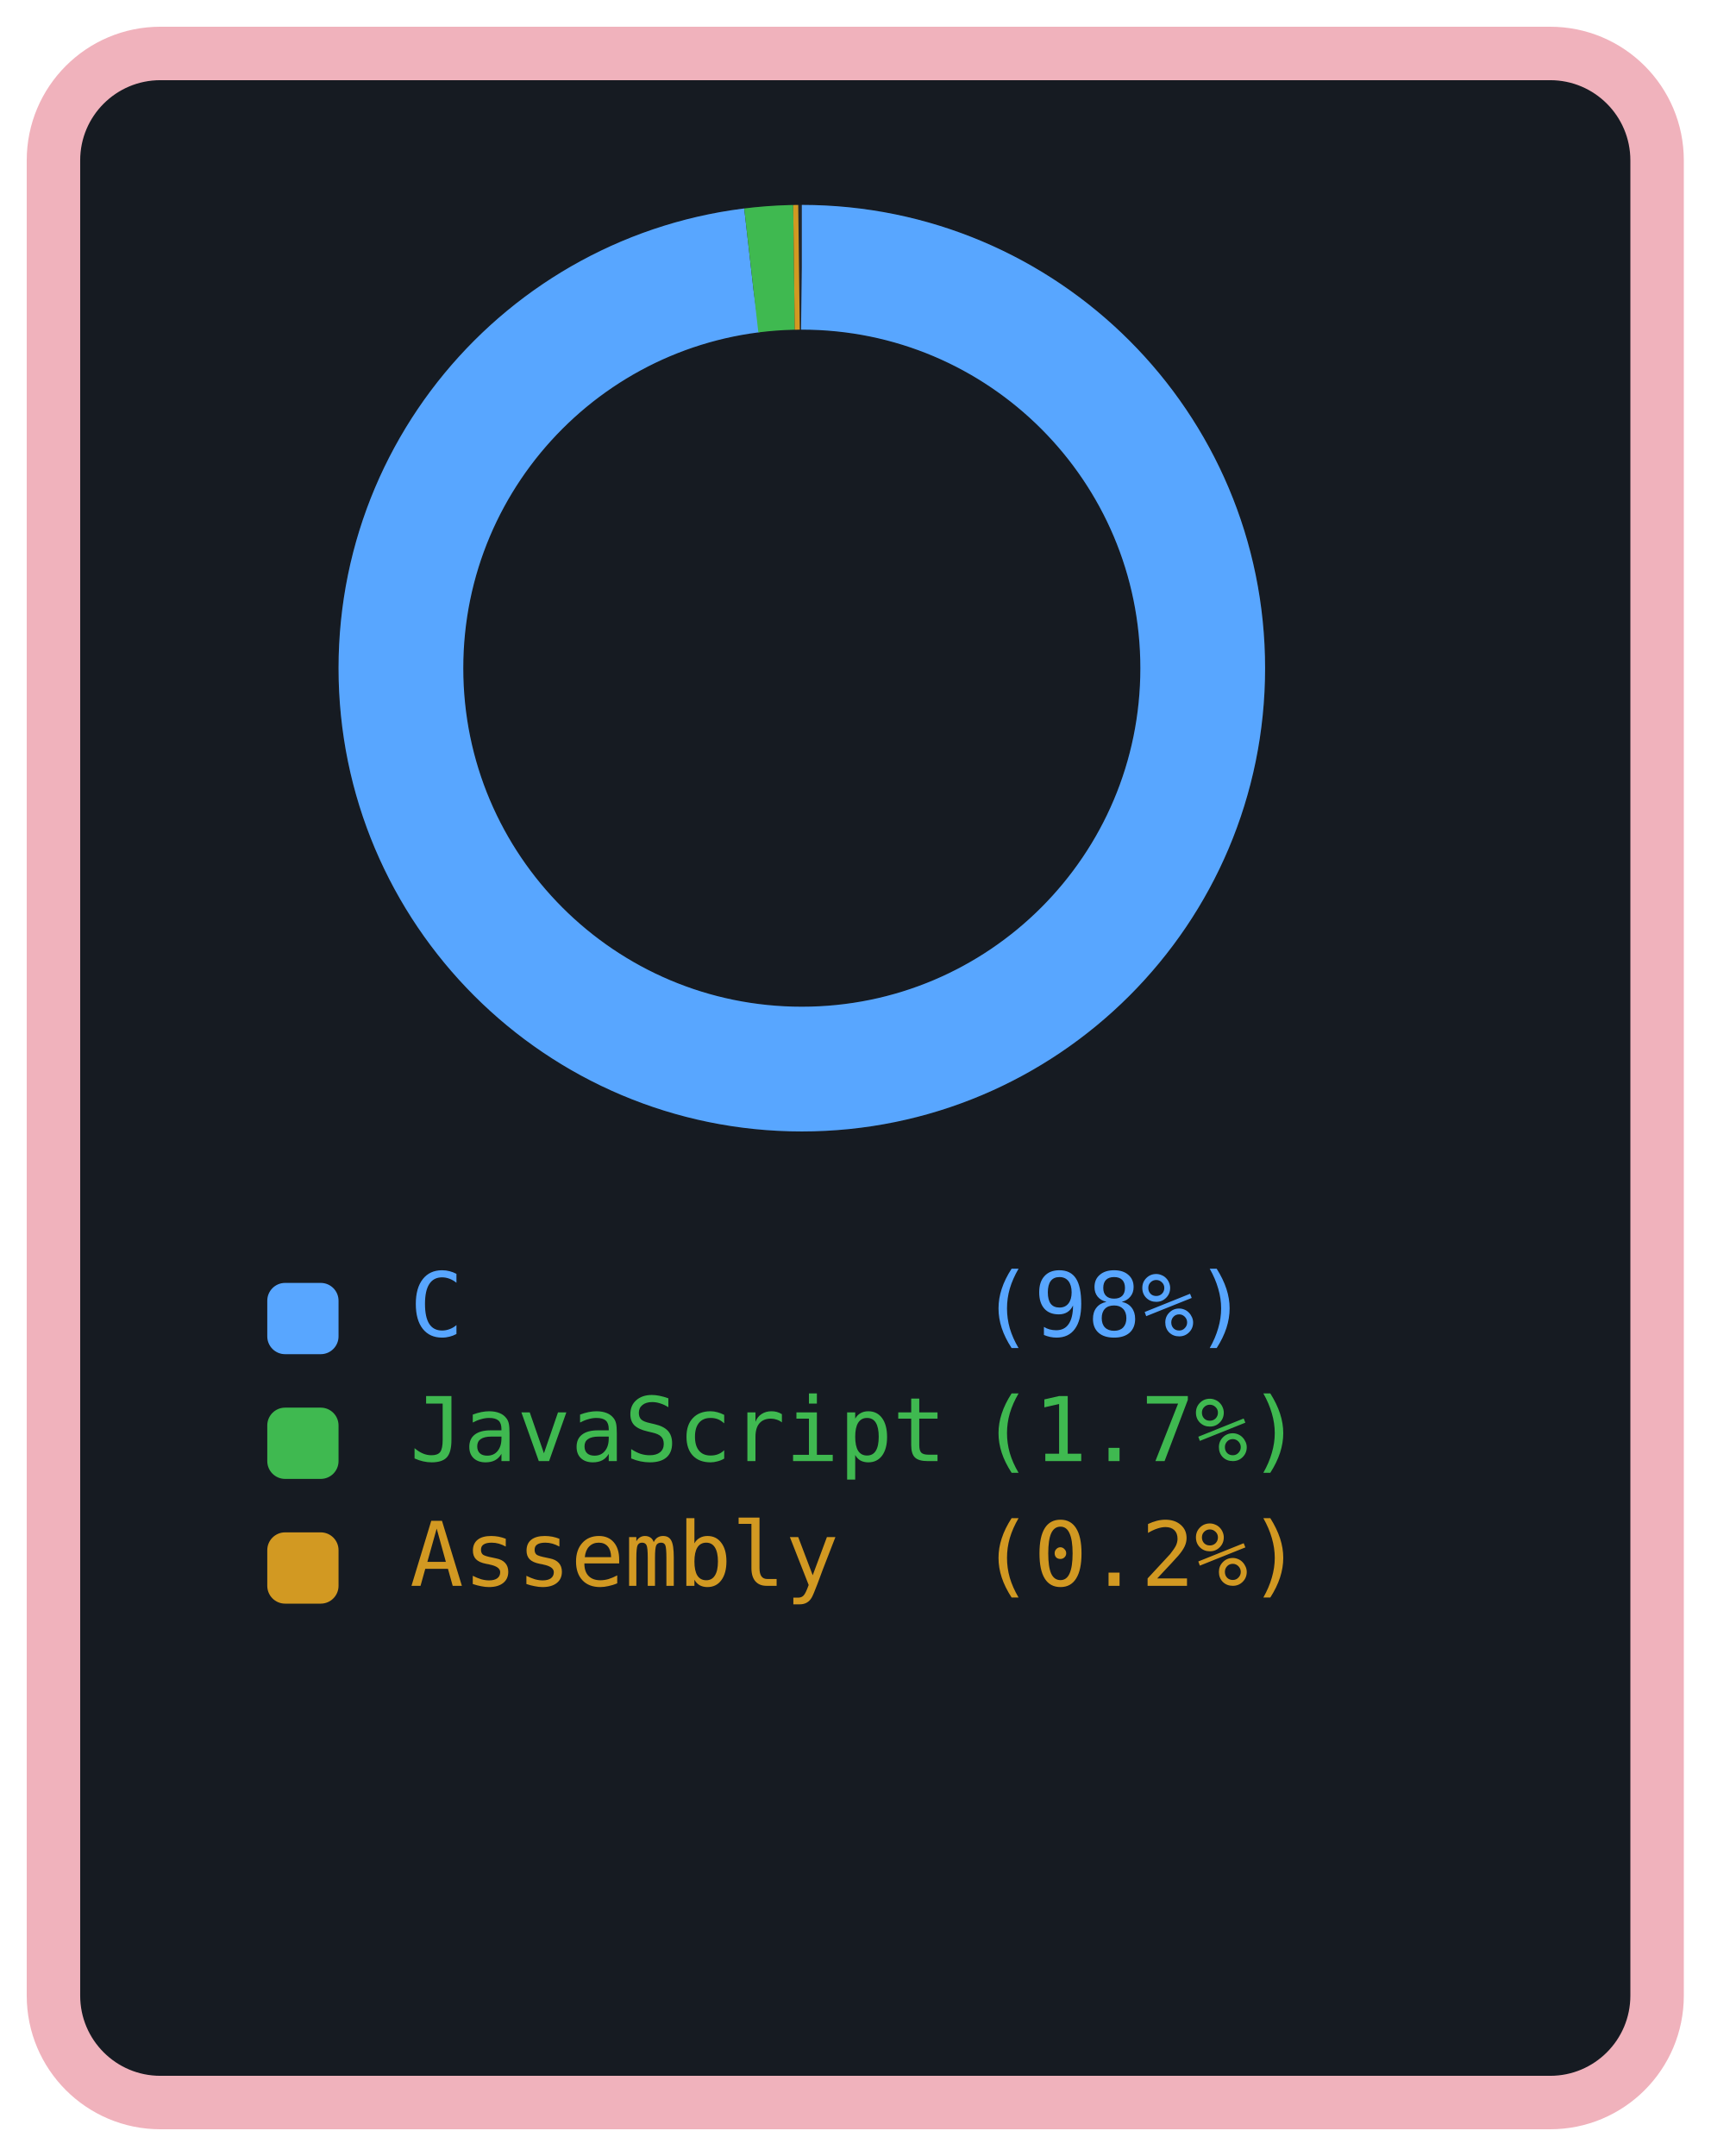
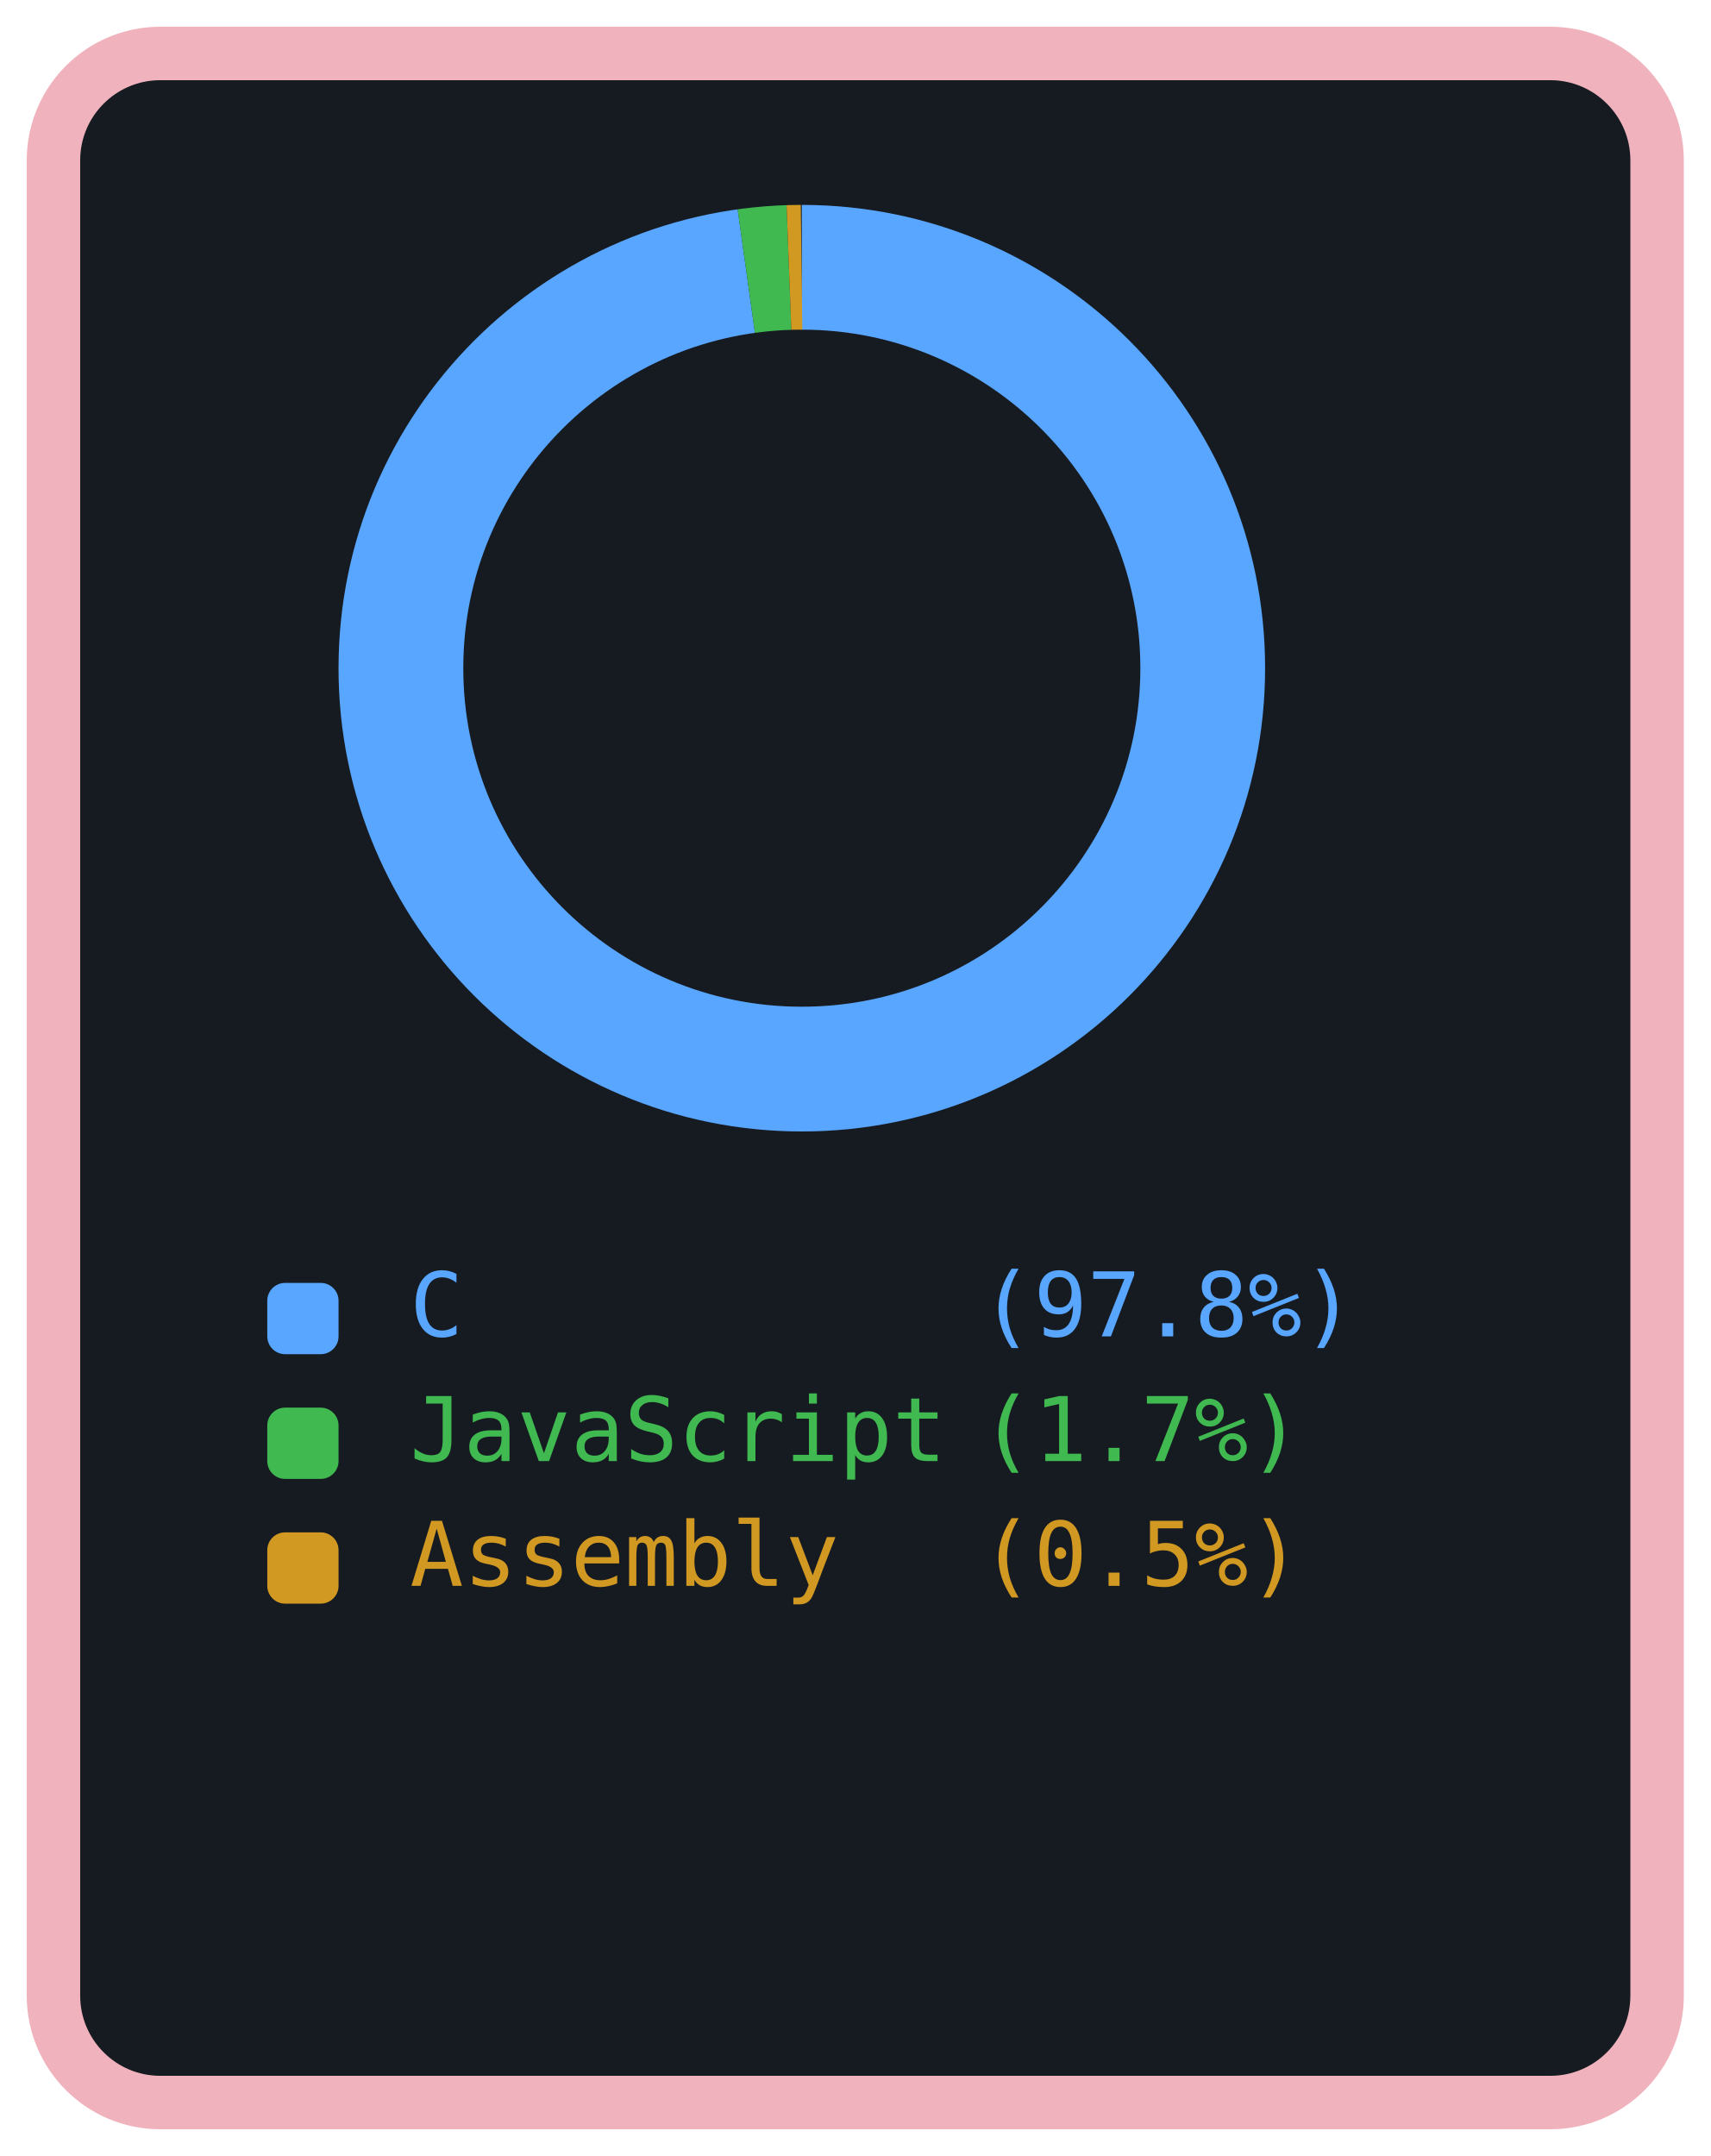
<svg xmlns="http://www.w3.org/2000/svg" width="192" height="242" viewBox="0 0 192 242">
  <style>
		.bg {
			fill: #161B22;
			stroke: #F0B2BC;
			stroke-width: 6;
			rx: 12px;
		}
		</style>
  <rect x="6" y="6" width="180" height="230" class="bg" />
  <g>
    <circle cx="90" cy="75" r="45" fill="none" stroke="#21262d" stroke-width="14" />
-     <circle cx="90" cy="75" r="45" fill="none" stroke="#58a6ff" stroke-width="14" stroke-dasharray="277.088 282.743" stroke-dashoffset="0" transform="rotate(-90 90 75)" />
+     <circle cx="90" cy="75" r="45" fill="none" stroke="#58a6ff" stroke-width="14" stroke-dasharray="276.523 282.743" stroke-dashoffset="0" transform="rotate(-90 90 75)" />
    <g>
      <rect x="30" y="144" width="8" height="8" rx="2" fill="#58a6ff" />
      <text x="46" y="150" font-family="monospace" font-size="10" fill="#58a6ff">C</text>
-       <text x="110" y="150" font-family="monospace" font-size="10" fill="#58a6ff">(98%)</text>
+       <text x="110" y="150" font-family="monospace" font-size="10" fill="#58a6ff">(97.8%)</text>
    </g>
-     <circle cx="90" cy="75" r="45" fill="none" stroke="#3fb950" stroke-width="14" stroke-dasharray="4.807 282.743" stroke-dashoffset="-277.088" transform="rotate(-90 90 75)" />
+     <circle cx="90" cy="75" r="45" fill="none" stroke="#3fb950" stroke-width="14" stroke-dasharray="4.807 282.743" stroke-dashoffset="-276.523" transform="rotate(-90 90 75)" />
    <g>
      <rect x="30" y="158" width="8" height="8" rx="2" fill="#3fb950" />
      <text x="46" y="164" font-family="monospace" font-size="10" fill="#3fb950">JavaScript</text>
      <text x="110" y="164" font-family="monospace" font-size="10" fill="#3fb950">(1.7%)</text>
    </g>
-     <circle cx="90" cy="75" r="45" fill="none" stroke="#d29922" stroke-width="14" stroke-dasharray="0.565 282.743" stroke-dashoffset="-281.895" transform="rotate(-90 90 75)" />
+     <circle cx="90" cy="75" r="45" fill="none" stroke="#d29922" stroke-width="14" stroke-dasharray="1.414 282.743" stroke-dashoffset="-281.33" transform="rotate(-90 90 75)" />
    <g>
      <rect x="30" y="172" width="8" height="8" rx="2" fill="#d29922" />
      <text x="46" y="178" font-family="monospace" font-size="10" fill="#d29922">Assembly</text>
-       <text x="110" y="178" font-family="monospace" font-size="10" fill="#d29922">(0.2%)</text>
+       <text x="110" y="178" font-family="monospace" font-size="10" fill="#d29922">(0.5%)</text>
    </g>
  </g>
</svg>
